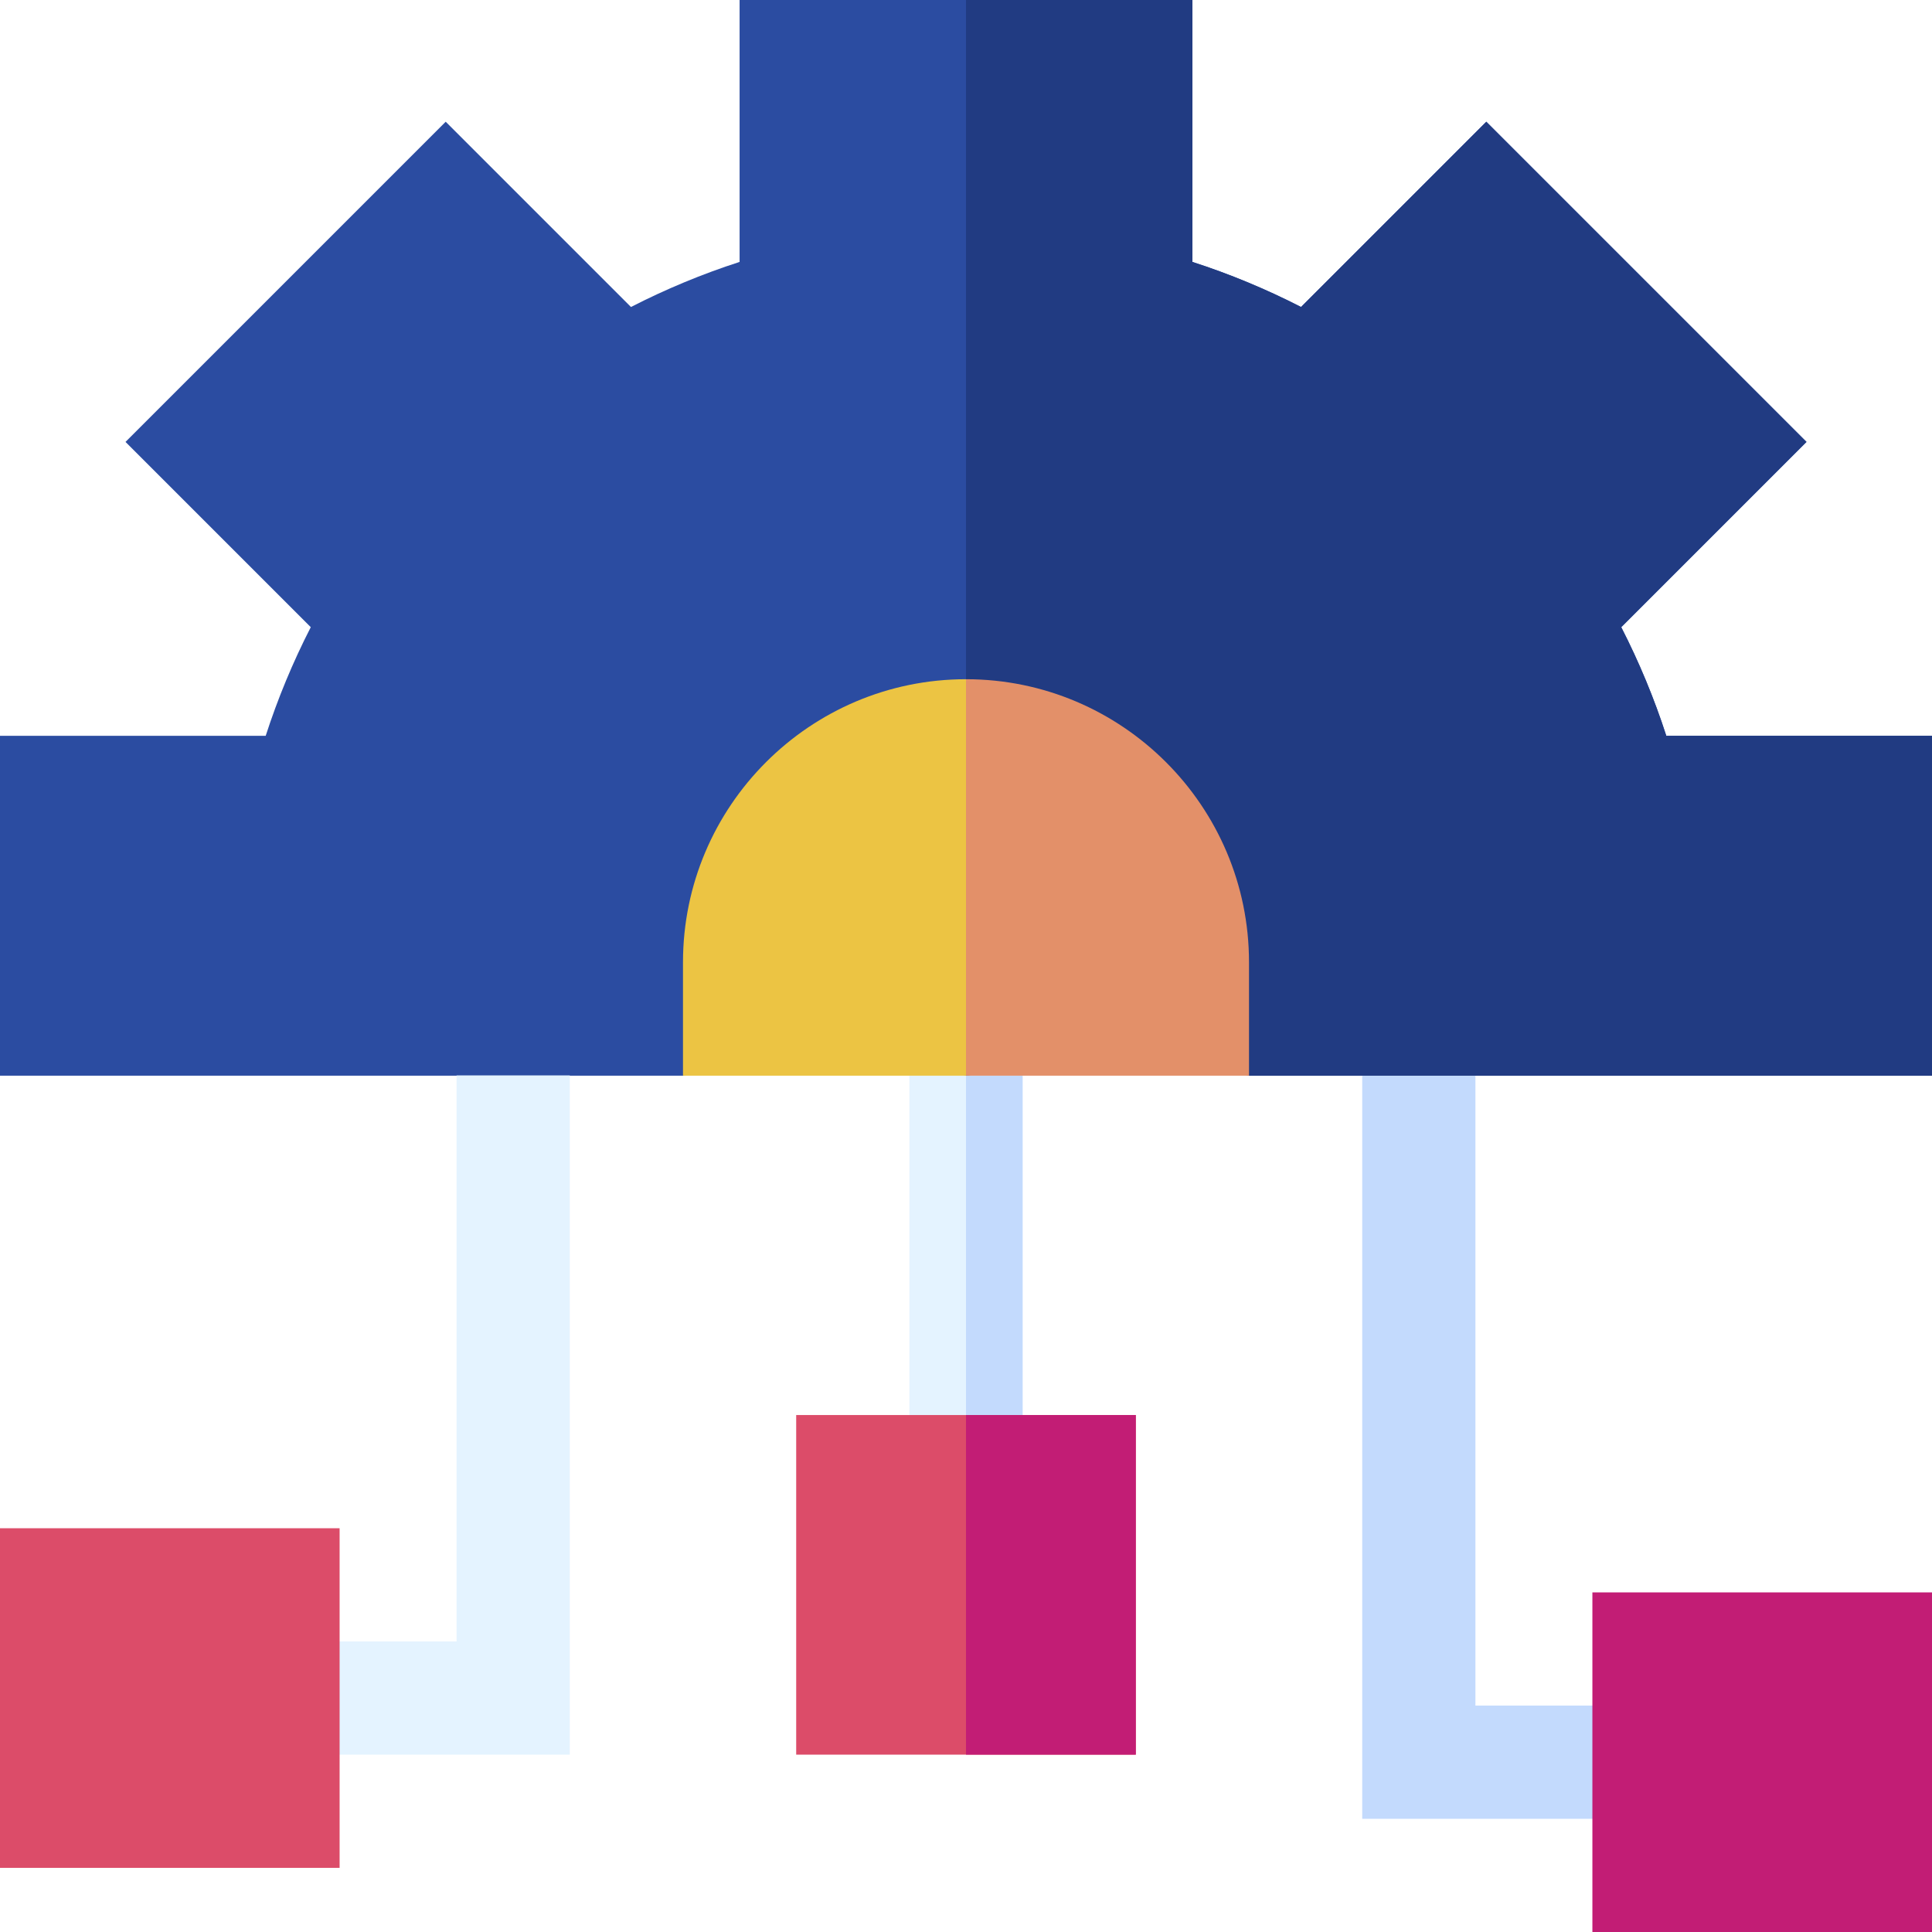
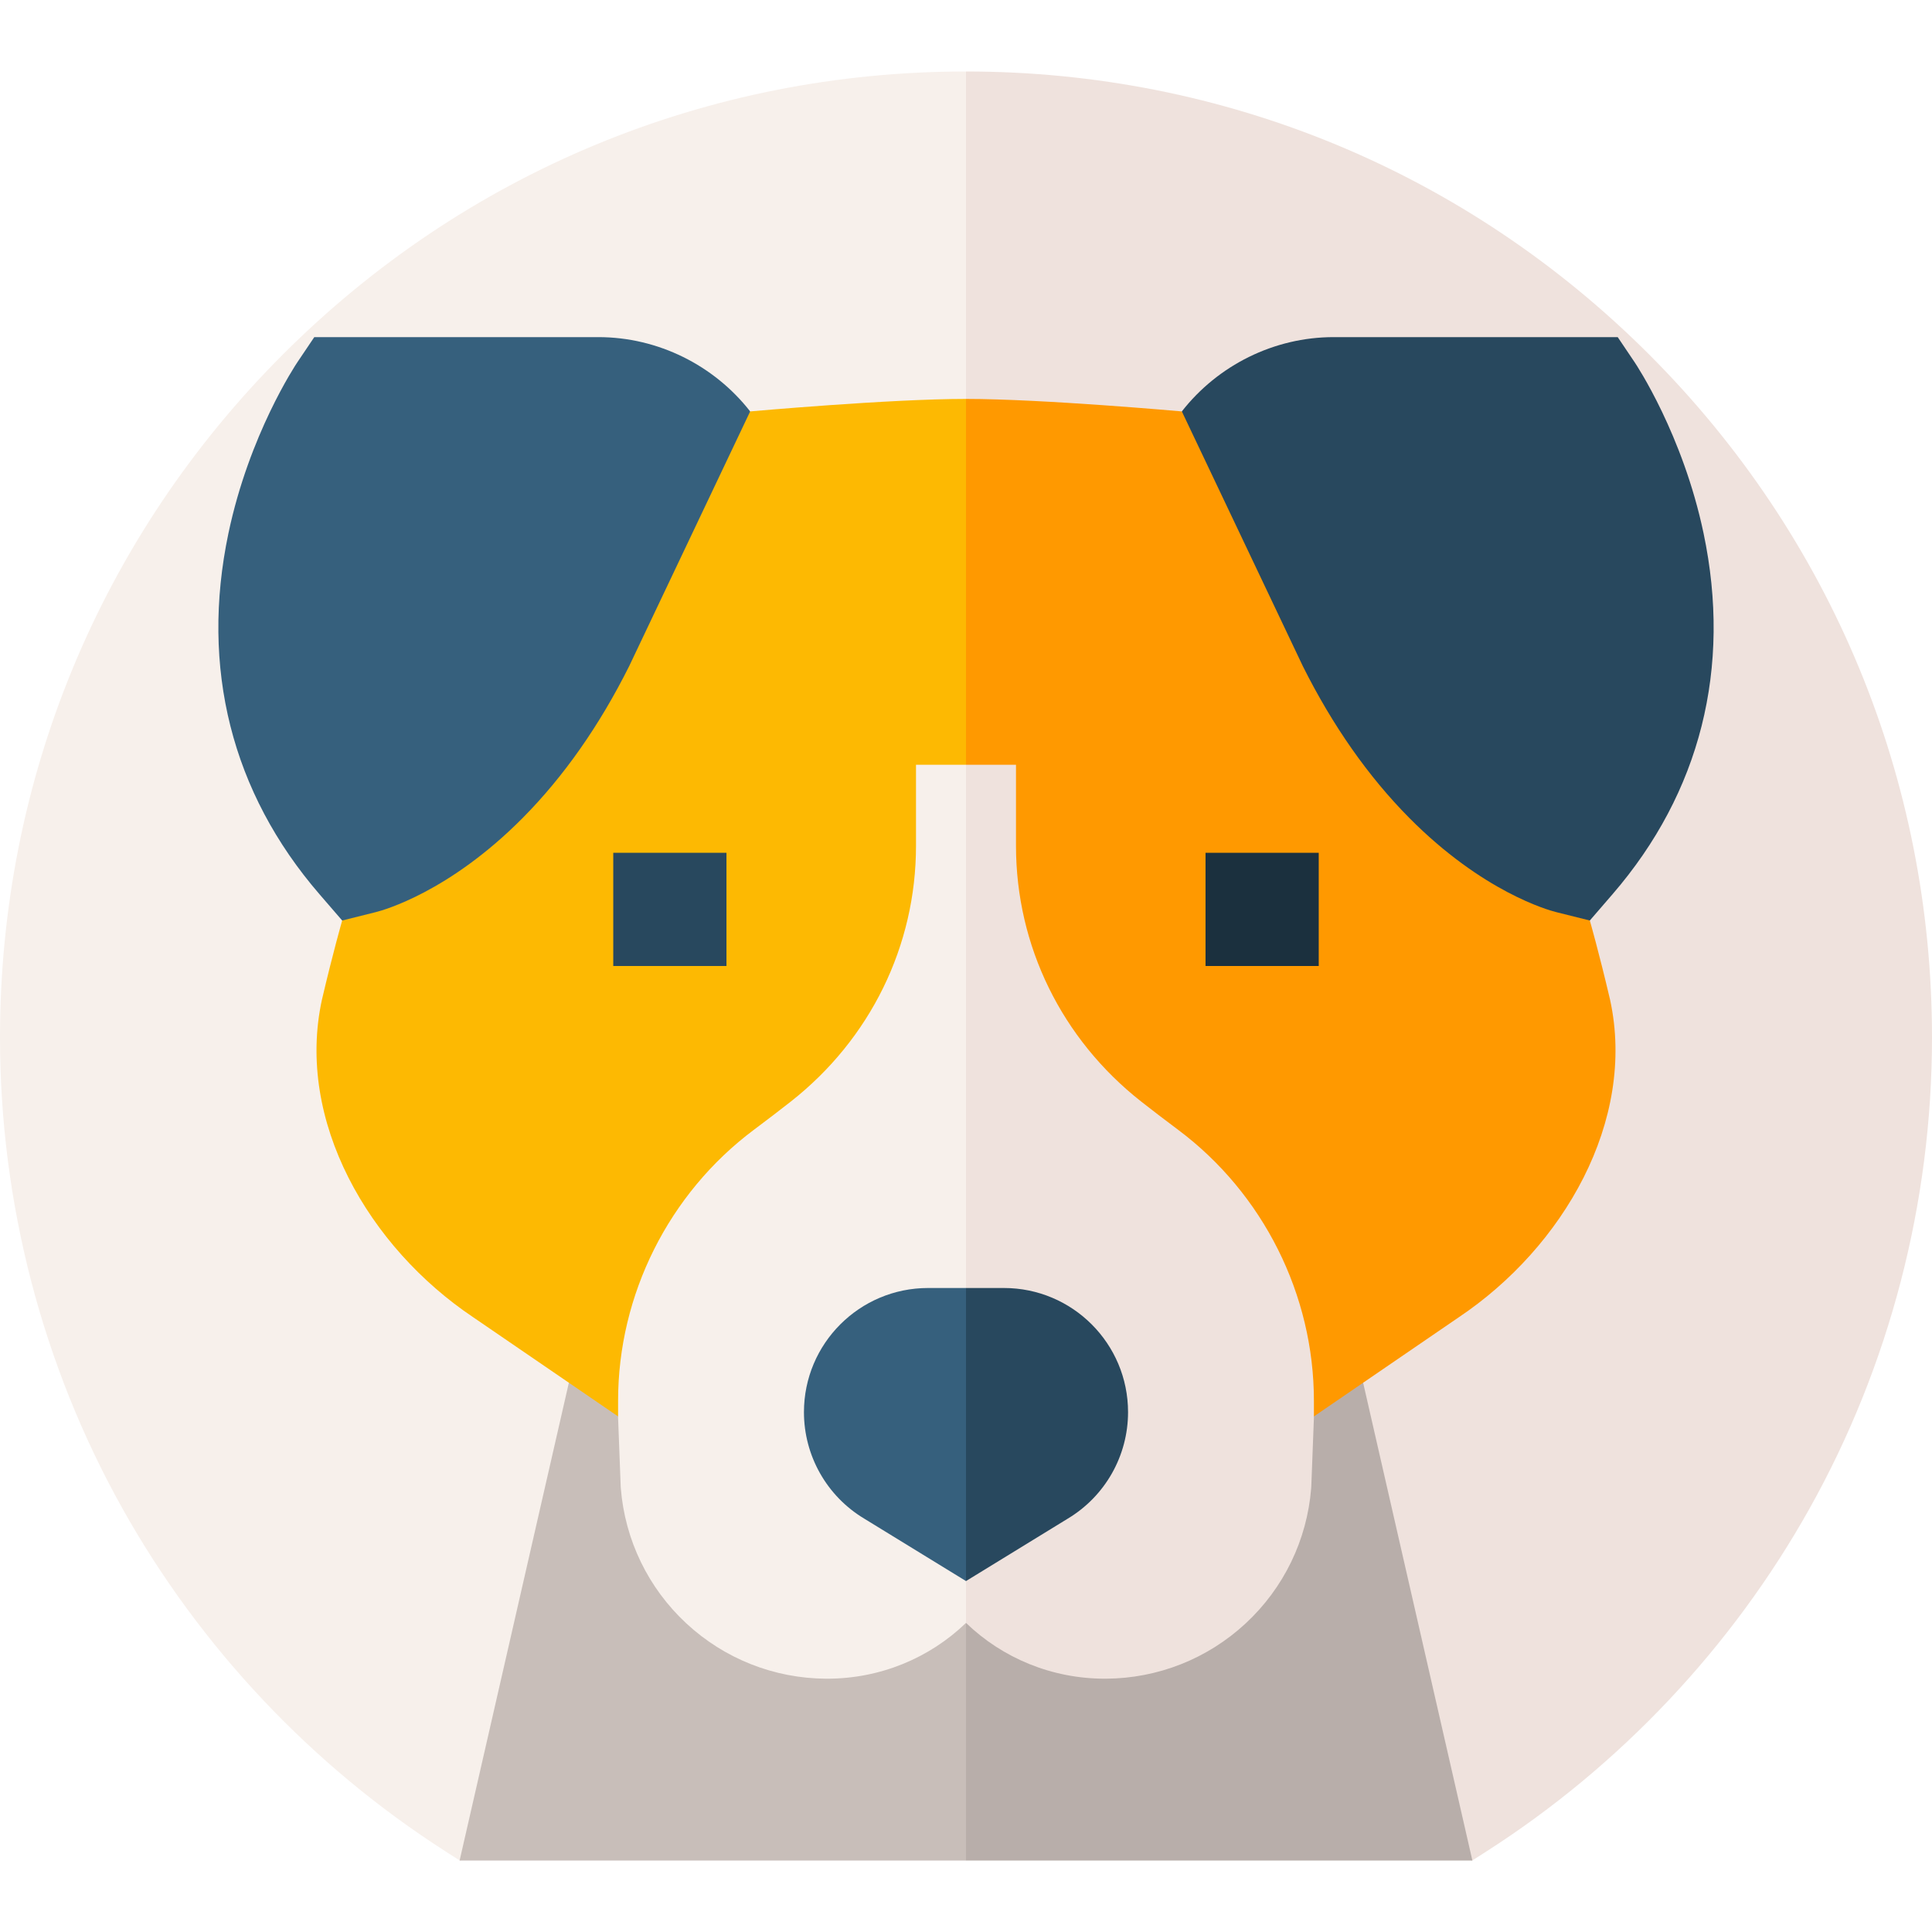
- <svg xmlns="http://www.w3.org/2000/svg" id="Capa_1" enable-background="new 0 0 512 512" height="512" viewBox="0 0 512 512" width="512">
+ <svg xmlns="http://www.w3.org/2000/svg" id="Layer_1" enable-background="new 0 0 512 512" height="512" viewBox="0 0 512 512" width="512">
  <g>
-     <path d="m441.589 195c-3.197-9.889-7.191-19.513-11.946-28.79l49.096-49.096-84.853-84.853-49.096 49.096c-9.277-4.755-18.901-8.749-28.79-11.946v-69.411c-14.518 0-105.387 0-120 0v69.411c-9.889 3.197-19.513 7.191-28.79 11.946l-49.096-49.096-84.853 84.853 49.096 49.096c-4.755 9.277-8.749 18.901-11.946 28.79h-70.411v90.071h181l40-10 35 10c2.022 0 43.334-10 43.334-10l31.666 10h181v-90.071z" fill="#2b4ca1" />
    <g>
-       <path d="m151 465h-76v-30h46v-150h30z" fill="#e4f3ff" />
-       <path d="m241 285.071h30v104.929h-30z" fill="#e4f3ff" />
-       <path d="m256 285.071h15v104.929h-15z" fill="#c3dafd" />
-       <path d="m437 482h-76v-197h30v167h46z" fill="#c3dafd" />
-       <path d="m211 375h90v90h-90z" fill="#dc4c69" />
-       <path d="m256 375h45v90h-45z" fill="#c21d75" />
-       <path d="m422 422h90v90h-90z" fill="#c21d75" />
-       <path d="m0 405h90v90h-90z" fill="#dc4c69" />
+       <path d="m437.02 93.924c-48.353-48.352-112.64-74.98-181.02-74.98l-10.667 247.723 10.667 202.666 134.158 23.723 3.698-2.367c35.504-22.731 65.141-54.174 85.704-90.93 21.222-37.934 32.44-81.095 32.44-124.815 0-68.381-26.629-132.668-74.98-181.02z" fill="#efe2dd" />
+       <path d="m74.98 93.924c-48.351 48.352-74.98 112.639-74.98 181.02 0 43.72 11.218 86.881 32.441 124.816 20.563 36.756 50.199 68.199 85.704 90.93l3.698 2.367 134.157-23.724v-450.389c-68.38 0-132.668 26.628-181.02 74.98z" fill="#f7f0eb" />
    </g>
-     <path d="m441.589 195c-3.197-9.889-7.191-19.513-11.946-28.79l49.096-49.096-84.853-84.853-49.096 49.096c-9.277-4.755-18.901-8.749-28.79-11.946v-69.411h-60v285.071c2.698 0 27.5-10 27.5-10l47.5 10h181v-90.071z" fill="#213b82" />
-     <path d="m181 255v30.071h75v-105.071c-41.356 0-75 33.645-75 75z" fill="#ecc443" />
-     <path d="m256 180v105.071h75v-30.071c0-41.355-33.645-75-75-75z" fill="#e39069" />
+     <g>
+       <path d="m256 393.311-10.667 54.689 10.667 45.056h134.158l.032-.02-34.684-151.703z" fill="#b8aeaa" />
+       <path d="m256 493.056v-99.745l-99.506-51.978-34.684 151.703.032.02z" fill="#c8beb9" />
+     </g>
+     <g>
+       <path d="m256 105.717c20.301 0 57.198 3.314 57.198 3.314l108.119 134.915s2.398 8.312 5.374 21.017c6.976 32.038-12.355 65.554-40.146 84.159l-66.545 45.545-64-10.667-10.667-138.666z" fill="#f90" />
+       <path d="m256 105.717c-20.301 0-57.198 3.314-57.198 3.314l-108.119 134.915s-2.398 8.312-5.374 21.017c-6.976 32.038 12.355 65.554 40.146 84.159l66.545 45.545 64-10.667z" fill="#fdb902" />
+     </g>
+     <path d="m198.802 109.03c-9.548-12.215-24.402-19.689-40.242-19.689h-75.271l-4.459 6.623c-.52.772-12.797 19.215-18.295 45.374-7.487 35.628.851 68.694 24.114 95.622l6.034 6.985 8.955-2.238c1.927-.482 19.394-5.276 38.917-24.979 10.83-10.929 20.309-24.447 28.175-40.179z" fill="#36607d" />
+     <path d="m313.198 109.03c9.548-12.215 24.402-19.689 40.242-19.689h75.272l4.459 6.623c.52.772 12.797 19.215 18.295 45.374 7.487 35.628-.851 68.694-24.114 95.622l-6.034 6.985-8.955-2.238c-1.927-.482-19.394-5.276-38.917-24.979-10.83-10.929-20.309-24.447-28.175-40.179z" fill="#28485e" />
+     <g>
+       <path d="m256 202.667h13.249v21.482c0 26.506 12.099 51.213 33.195 67.788 2.861 2.248 6.156 4.768 9.794 7.49 22.517 16.848 35.96 43.675 35.96 71.762v4.579l-.687 18.055-.034.585c-1.105 13.733-7.278 26.457-17.38 35.826s-23.254 14.567-37.032 14.637c-.092 0-.182 0-.273 0-14.01-.001-27.075-5.419-36.792-14.781l-9.422-67.251z" fill="#efe2dd" />
+       <path d="m256 202.667h-13.25v21.482c0 26.506-12.099 51.213-33.195 67.788-2.861 2.248-6.156 4.768-9.794 7.49-22.517 16.848-35.96 43.675-35.96 71.762v4.579l.687 18.055.034.585c1.105 13.733 7.278 26.457 17.38 35.826s23.254 14.567 37.032 14.637h.273c14.01-.001 27.075-5.419 36.792-14.781v-227.423z" fill="#f7f0eb" />
+     </g>
+     <g>
+       <path d="m266.041 341.333h-10.041l-10.891 29.465 10.891 48.2 26.97-16.545c9.911-5.947 15.975-16.657 15.975-28.215.001-18.173-14.731-32.905-32.904-32.905z" fill="#28485e" />
+       <path d="m245.959 341.333c-18.173 0-32.904 14.732-32.904 32.905 0 11.558 6.064 22.269 15.975 28.215l26.97 16.545v-77.665z" fill="#36607d" />
+     </g>
+     <path d="m162.521 226h30v30h-30z" fill="#28485e" />
+     <path d="m319.478 226h30v30h-30z" fill="#1b303e" />
  </g>
</svg>
